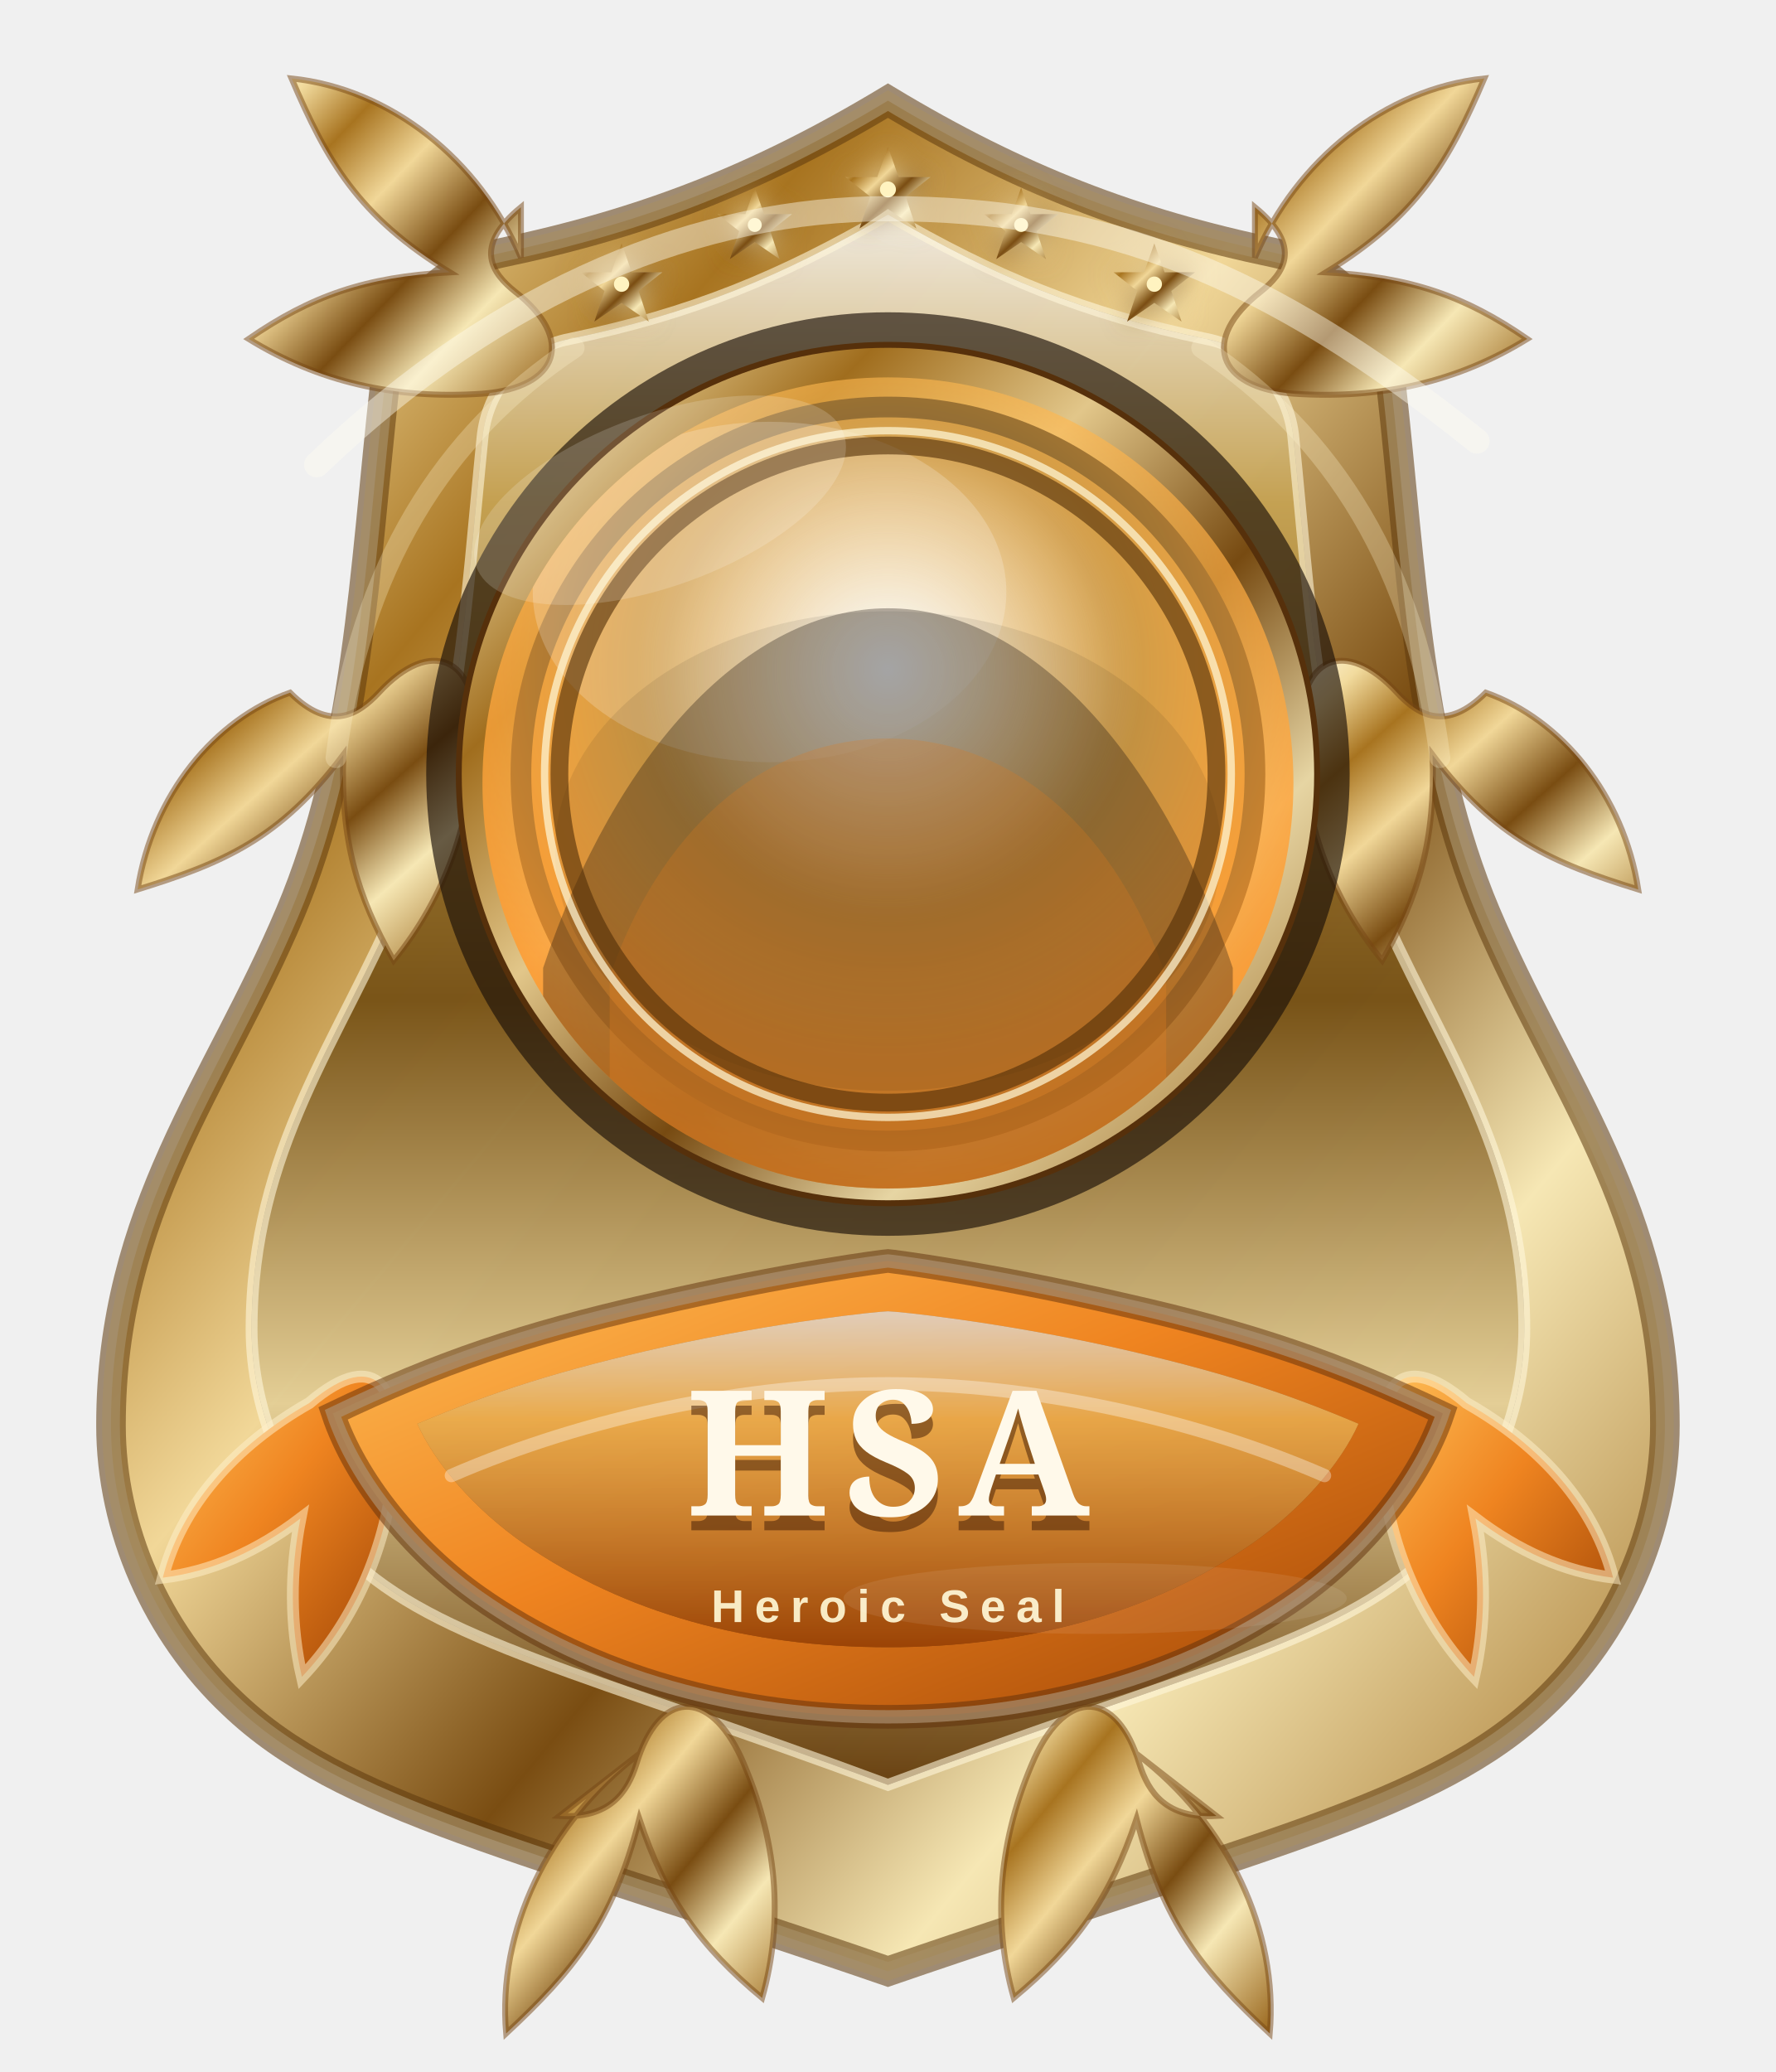
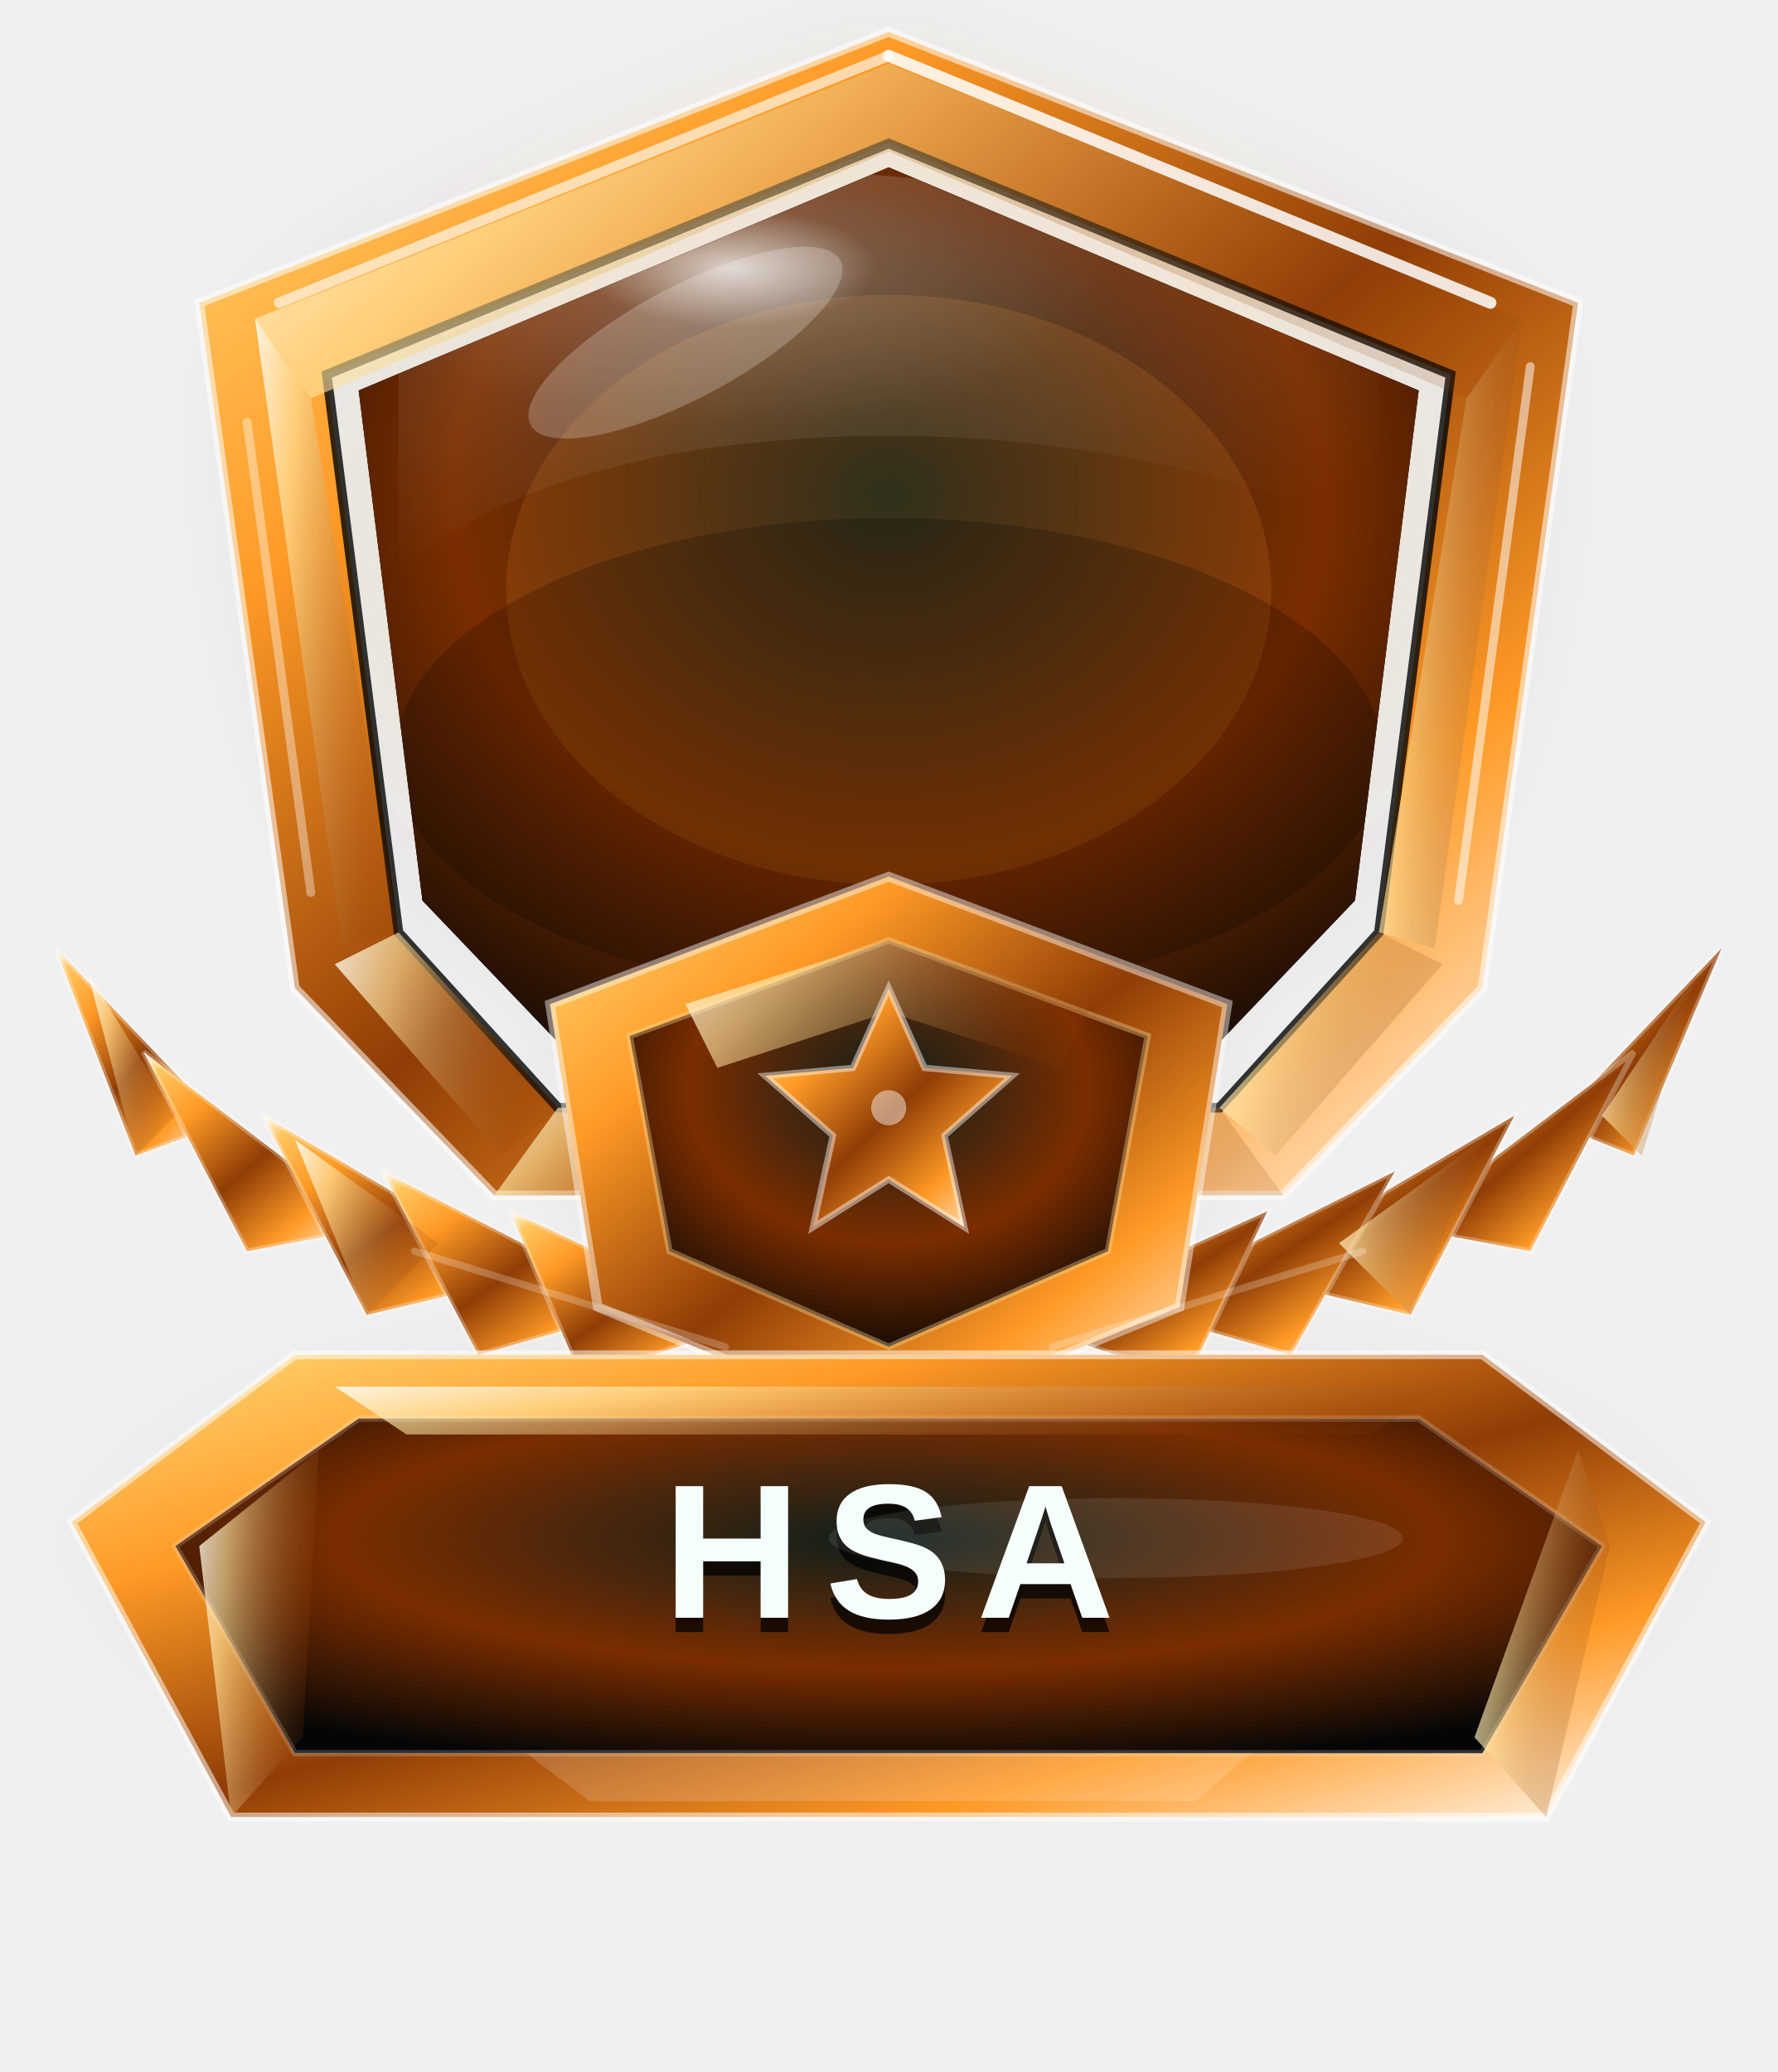
- <svg xmlns="http://www.w3.org/2000/svg" viewBox="0 0 1200 1400" width="1200" height="1400" role="img" aria-labelledby="badge-hsa-title badge-hsa-desc">
+ <svg xmlns="http://www.w3.org/2000/svg" viewBox="0 0 223 260" width="223" height="260" role="img" aria-labelledby="badge-hsa-title badge-hsa-desc">
  <defs>
    <linearGradient id="badge-hsa-outerMetal" x1="0" y1="0" x2="1" y2="1">
-       <stop offset="0" stop-color="#fff7dc" />
-       <stop offset="0.1" stop-color="#f2db9e" />
-       <stop offset="0.24" stop-color="#a87420" />
-       <stop offset="0.4" stop-color="#f1d798" />
-       <stop offset="0.58" stop-color="#7a4d12" />
-       <stop offset="0.75" stop-color="#f6e7b4" />
-       <stop offset="1" stop-color="#98651b" />
+       <stop offset="0" stop-color="#ffffff" />
+       <stop offset="0.08" stop-color="#ffc65f" />
+       <stop offset="0.26" stop-color="#ff9a26" />
+       <stop offset="0.52" stop-color="#8f3d06" />
+       <stop offset="0.76" stop-color="#ff9a26" />
+       <stop offset="1" stop-color="#ffffff" />
    </linearGradient>
-     <linearGradient id="badge-hsa-innerMetal" x1="0" y1="0" x2="0" y2="1">
-       <stop offset="0" stop-color="#fffaf0" />
-       <stop offset="0.18" stop-color="#d0ab57" />
-       <stop offset="0.5" stop-color="#7c5516" />
-       <stop offset="0.76" stop-color="#f1db9f" />
-       <stop offset="1" stop-color="#6c4310" />
+     <linearGradient id="badge-hsa-edgeMetal" x1="0" y1="0" x2="0" y2="1">
+       <stop offset="0" stop-color="#ffffff" stop-opacity="0.95" />
+       <stop offset="0.22" stop-color="#ffc65f" stop-opacity="0.9" />
+       <stop offset="0.6" stop-color="#ff9a26" stop-opacity="0.82" />
+       <stop offset="1" stop-color="#8f3d06" stop-opacity="1" />
    </linearGradient>
-     <linearGradient id="badge-hsa-accentRibbon" x1="0" y1="0" x2="1" y2="1">
-       <stop offset="0" stop-color="#ffbf57" />
-       <stop offset="0.45" stop-color="#ef8420" />
-       <stop offset="1" stop-color="#9d4304" />
+     <linearGradient id="badge-hsa-facetMetal" x1="0" y1="0" x2="1" y2="0.3">
+       <stop offset="0" stop-color="#ffffff" stop-opacity="0.82" />
+       <stop offset="0.3" stop-color="#ffe6a2" stop-opacity="0.62" />
+       <stop offset="1" stop-color="#8f3d06" stop-opacity="0.16" />
    </linearGradient>
-     <linearGradient id="badge-hsa-accentRibbonEdge" x1="0" y1="0" x2="0" y2="1">
-       <stop offset="0" stop-color="#ffffff" stop-opacity="0.75" />
-       <stop offset="0.32" stop-color="#ffbf57" stop-opacity="0.85" />
-       <stop offset="1" stop-color="#9d4304" />
-     </linearGradient>
-     <radialGradient id="badge-hsa-photoBackdrop" cx="50%" cy="36%" r="70%">
-       <stop offset="0" stop-color="#f5fbff" />
-       <stop offset="0.45" stop-color="#ffbf57" stop-opacity="0.55" />
-       <stop offset="1" stop-color="#ff8a1e" />
+     <radialGradient id="badge-hsa-innerPanel" cx="50%" cy="36%" r="70%">
+       <stop offset="0" stop-color="#0f1f1b" />
+       <stop offset="0.55" stop-color="#7b2d00" />
+       <stop offset="1" stop-color="#030506" />
    </radialGradient>
-     <radialGradient id="badge-hsa-haloGlow" cx="50%" cy="48%" r="40%">
-       <stop offset="0" stop-color="#ffb347" stop-opacity="0.65" />
-       <stop offset="0.7" stop-color="#ffb347" stop-opacity="0.18" />
+     <radialGradient id="badge-hsa-photoGlow" cx="50%" cy="42%" r="52%">
+       <stop offset="0" stop-color="#c76500" stop-opacity="0.32" />
+       <stop offset="0.55" stop-color="#ff9a26" stop-opacity="0.12" />
+       <stop offset="1" stop-color="#000000" stop-opacity="0" />
+     </radialGradient>
+     <radialGradient id="badge-hsa-glassShine" cx="34%" cy="24%" r="82%">
+       <stop offset="0" stop-color="#ffffff" stop-opacity="0.78" />
+       <stop offset="0.18" stop-color="#ffffff" stop-opacity="0.22" />
+       <stop offset="0.48" stop-color="#ffffff" stop-opacity="0.08" />
      <stop offset="1" stop-color="#ffffff" stop-opacity="0" />
    </radialGradient>
-     <radialGradient id="badge-hsa-glassShine" cx="38%" cy="28%" r="66%">
-       <stop offset="0" stop-color="#ffffff" stop-opacity="0.95" />
-       <stop offset="0.22" stop-color="#ffffff" stop-opacity="0.28" />
-       <stop offset="0.6" stop-color="#ffffff" stop-opacity="0.06" />
-       <stop offset="1" stop-color="#ffffff" stop-opacity="0" />
-     </radialGradient>
-     <filter id="badge-hsa-softGlow" x="-20%" y="-20%" width="140%" height="140%">
-       <feGaussianBlur stdDeviation="24" result="blur" />
-       <feColorMatrix in="blur" type="matrix" values="1 0 0 0 0  0 1 0 0 0  0 0 1 0 0  0 0 0 0.95 0" />
-     </filter>
-     <filter id="badge-hsa-specularGlow" x="-20%" y="-20%" width="140%" height="140%">
-       <feGaussianBlur stdDeviation="9" result="blur" />
-       <feMerge>
-         <feMergeNode in="blur" />
-         <feMergeNode in="SourceGraphic" />
-       </feMerge>
+     <filter id="badge-hsa-softGlow" x="-30%" y="-30%" width="160%" height="160%">
+       <feGaussianBlur stdDeviation="6" />
    </filter>
    <clipPath id="badge-hsa-photoClip">
-       <path id="badge-hsa-photo-shape" d="M600 255c151.2 0 274 122.8 274 274S751.2 803 600 803 326 680.2 326 529 448.8 255 600 255Z" />
+       <path d="M111.5 21 L178 49 L170 113 L148 136 L128 136 L121 118 L102 118 L95 136 L75 136 L53 113 L45 49 Z" />
    </clipPath>
-     <path id="badge-hsa-outerShield" d="M600 68c88 53 166 83 262 103 42 9 74 46 78 89 14 126 18 248 64 357 49 116 121 201 121 346 0 70-31 140-82 188-74 71-193 95-443 181C350 1246 231 1222 157 1151c-51-48-82-118-82-188 0-145 72-230 121-346 46-109 50-231 64-357 4-43 36-80 78-89 96-20 174-50 262-103Z" />
-     <path id="badge-hsa-innerShield" d="M600 145c72 42 133 67 215 84 32 6 56 34 59 67 11 109 16 216 55 309 41 98 101 171 101 293 0 57-25 114-66 154-59 57-159 78-364 154-205-76-305-97-364-154-41-40-66-97-66-154 0-122 60-195 101-293 39-93 44-200 55-309 3-33 27-61 59-67 82-17 143-42 215-84Z" />
-     <path id="badge-hsa-ribbonShape" d="M225 955c71-34 130-54 214-73 95-22 160-30 161-30 1 0 66 8 161 30 84 19 143 39 214 73-15 45-54 93-98 124-78 55-177 81-277 81s-199-26-277-81c-44-31-83-79-98-124Z" />
-     <path id="badge-hsa-ribbonInner" d="M282 962c52-22 96-36 167-52 77-17 145-24 151-24s74 7 151 24c71 16 115 30 167 52-12 27-39 58-72 81-68 47-152 70-246 70s-178-23-246-70c-33-23-60-54-72-81Z" />
-     <path id="badge-hsa-scrollWingLeft" d="M209 948c-51 29-87 70-99 118 33-4 64-18 93-40-7 36-7 72 1 107 33-35 54-80 61-130 9-64-9-95-56-55Z" />
-     <path id="badge-hsa-scrollWingRight" d="M991 948c51 29 87 70 99 118-33-4-64-18-93-40 7 36 7 72-1 107-33-35-54-80-61-130-9-64 9-95 56-55Z" />
-     <g id="badge-hsa-starCluster">
-       <path d="M0-24 6-7 24-7 10 4 16 22 0 11-16 22-10 4-24-7-6-7Z" />
-       <circle cy="0" r="4.5" fill="#fff3c0" />
-     </g>
+     <path id="badge-hsa-frameOuter" d="M111.5 4 L198 38 L186 124 L161 150 L134 150 L128 131 L95 131 L89 150 L62 150 L37 124 L25 38 Z" />
+     <path id="badge-hsa-frameInner" d="M111.5 18 L182 47 L173 117 L153 139 L127 139 L121 121 L102 121 L96 139 L70 139 L50 117 L41 47 Z" />
+     <path id="badge-hsa-nameplateOuter" d="M37 170 L186 170 L214 191 L194 228 L29 228 L9 191 Z" />
+     <path id="badge-hsa-nameplateInner" d="M45 178 L178 178 L201 194 L186 220 L37 220 L22 194 Z" />
+     <path id="badge-hsa-crestOuter" d="M111.5 110 L154 126 L148 164 L111.5 179 L75 164 L69 126 Z" />
+     <path id="badge-hsa-crestInner" d="M111.5 118 L144 130 L139 157 L111.5 169 L84 157 L79 130 Z" />
+     <path id="badge-hsa-star" d="M111.5 124 L116 134 L127 135 L118.5 142.5 L121 154 L111.5 148 L102 154 L104.5 142.5 L96 135 L107 134 Z" />
+     <path id="badge-hsa-leafLeftA" d="M7 119 L28 141 L17 145 Z" />
+     <path id="badge-hsa-leafLeftB" d="M18 132 L47 154 L31 157 Z" />
+     <path id="badge-hsa-leafLeftC" d="M33 140 L67 160 L46 165 Z" />
+     <path id="badge-hsa-leafLeftD" d="M48 147 L81 164 L60 170 Z" />
+     <path id="badge-hsa-leafLeftE" d="M64 152 L94 166 L73 173 Z" />
+     <path id="badge-hsa-leafRightA" d="M216 119 L205 145 L195 141 Z" />
+     <path id="badge-hsa-leafRightB" d="M205 132 L192 157 L176 154 Z" />
+     <path id="badge-hsa-leafRightC" d="M190 140 L177 165 L156 160 Z" />
+     <path id="badge-hsa-leafRightD" d="M175 147 L162 170 L141 164 Z" />
+     <path id="badge-hsa-leafRightE" d="M159 152 L149 173 L128 166 Z" />
  </defs>
-   <g id="glow">
-     <path d="M600 116c56 35 124 61 214 80 35 7 60 36 63 71 10 111 17 224 58 322 43 104 104 177 104 300 0 64-27 121-72 164-68 65-181 91-367 160-186-69-299-95-367-160-45-43-72-100-72-164 0-123 61-196 104-300 41-98 48-211 58-322 3-35 28-64 63-71 90-19 158-45 214-80Z" fill="url(#badge-hsa-haloGlow)" filter="url(#badge-hsa-softGlow)" />
+   <g id="badge-hsa-glowGroup" filter="url(#badge-hsa-softGlow)">
+     <use href="#badge-hsa-frameOuter" fill="url(#badge-hsa-photoGlow)" />
+     <use href="#badge-hsa-nameplateOuter" fill="url(#badge-hsa-photoGlow)" />
+     <use href="#badge-hsa-crestOuter" fill="url(#badge-hsa-photoGlow)" />
  </g>
-   <g id="frame">
-     <use href="#badge-hsa-outerShield" fill="url(#badge-hsa-outerMetal)" />
-     <use href="#badge-hsa-outerShield" fill="none" stroke="#fff7cf" stroke-width="12" stroke-opacity="0.7" />
-     <use href="#badge-hsa-outerShield" fill="none" stroke="#5e390e" stroke-width="20" stroke-opacity="0.55" />
-     <use href="#badge-hsa-innerShield" fill="#20140b" fill-opacity="0.62" />
-     <use href="#badge-hsa-innerShield" fill="url(#badge-hsa-innerMetal)" fill-opacity="0.9" />
-     <use href="#badge-hsa-innerShield" fill="none" stroke="#fff6da" stroke-width="8" stroke-opacity="0.6" />
-     <g id="ornaments" fill="url(#badge-hsa-outerMetal)" stroke="#774715" stroke-opacity="0.5" stroke-width="4">
-       <path d="M196 468c-51 18-93 69-103 133 58-18 96-34 139-91-2 57 9 95 34 139 35-43 53-94 55-153 2-52-30-66-65-28-14 15-33 27-60 0Z" />
-       <path d="M1004 468c51 18 93 69 103 133-58-18-96-34-139-91 2 57-9 95-34 139-35-43-53-94-55-153-2-52 30-66 65-28 14 15 33 27 60 0Z" />
-       <path d="M352 174c-28-66-88-114-155-121 24 56 45 93 107 131-57 3-94 16-136 45 47 29 99 41 158 37 52-4 63-37 22-69-15-12-29-30 4-57Z" />
-       <path d="M848 174c28-66 88-114 155-121-24 56-45 93-107 131 57 3 94 16 136 45-47 29-99 41-158 37-52-4-63-37-22-69 15-12 29-30-4-57Z" />
-       <path d="M432 1185c-62 47-96 120-90 189 45-42 72-74 90-145 18 54 41 86 83 121 15-53 10-108-14-162-22-48-56-46-71 4-6 19-18 37-52 35Z" />
-       <path d="M768 1185c62 47 96 120 90 189-45-42-72-74-90-145-18 54-41 86-83 121-15-53-10-108 14-162 22-48 56-46 71 4 6 19 18 37 52 35Z" />
-     </g>
-     <path d="M600 211c172 0 312 140 312 312S772 835 600 835 288 695 288 523 428 211 600 211Z" fill="#1b1008" fill-opacity="0.65" />
-     <path d="M600 231c161 0 292 131 292 292S761 815 600 815 308 684 308 523 439 231 600 231Z" fill="#56300b" />
-     <path d="M600 235c159 0 288 129 288 288S759 811 600 811 312 682 312 523 441 235 600 235Z" fill="url(#badge-hsa-outerMetal)" fill-opacity="0.9" />
-     <path d="M600 268c141 0 255 114 255 255S741 778 600 778 345 664 345 523 459 268 600 268Z" fill="#110c08" />
-     <path d="M600 282c133 0 241 108 241 241S733 764 600 764 359 656 359 523 467 282 600 282Z" fill="url(#badge-hsa-photoBackdrop)" />
-   </g>
-   <g id="inset-photo-area">
-     <image id="badge-hsa-portrait-image" href="" x="326" y="255" width="548" height="548" preserveAspectRatio="xMidYMid slice" clip-path="url(#badge-hsa-photoClip)" />
+   <g id="badge-hsa-photoAreaGroup">
+     <image id="badge-hsa-portraitImage" href="" x="40" y="18" width="143" height="122" preserveAspectRatio="xMidYMid slice" clip-path="url(#badge-hsa-photoClip)" />
    <g clip-path="url(#badge-hsa-photoClip)">
-       <rect x="326" y="255" width="548" height="548" fill="url(#badge-hsa-photoBackdrop)" />
-       <ellipse cx="520" cy="400" rx="160" ry="115" fill="#ffffff" fill-opacity="0.2" />
-       <path d="M367 654c49-147 139-243 233-243s184 96 233 243v149H367Z" fill="#1f140d" fill-opacity="0.32" />
-       <path d="M412 660c33-97 102-161 188-161s155 64 188 161v143H412Z" fill="#ef8420" fill-opacity="0.26" />
-       <path d="M352 292c71-38 153-57 248-57 120 0 214 30 283 89v-89H352Z" fill="url(#badge-hsa-glassShine)" />
-       <ellipse cx="600" cy="575" rx="225" ry="162" fill="#000000" fill-opacity="0.08" />
-     </g>
-     <path d="M600 291c128 0 232 104 232 232S728 755 600 755 368 651 368 523 472 291 600 291Z" fill="none" stroke="#fff7d6" stroke-width="5" stroke-opacity="0.72" />
-     <path d="M600 301c122 0 222 100 222 222S722 745 600 745 378 645 378 523 478 301 600 301Z" fill="none" stroke="#512d08" stroke-width="12" stroke-opacity="0.6" />
-   </g>
-   <g id="stars" fill="url(#badge-hsa-outerMetal)" filter="url(#badge-hsa-specularGlow)">
-     <g transform="translate(420 192) scale(1.15)">
-       <use href="#badge-hsa-starCluster" />
-     </g>
-     <g transform="translate(510 152) scale(1.05)">
-       <use href="#badge-hsa-starCluster" />
-     </g>
-     <g transform="translate(600 128) scale(1.2)">
-       <use href="#badge-hsa-starCluster" />
-     </g>
-     <g transform="translate(690 152) scale(1.05)">
-       <use href="#badge-hsa-starCluster" />
-     </g>
-     <g transform="translate(780 192) scale(1.15)">
-       <use href="#badge-hsa-starCluster" />
+       <rect x="40" y="18" width="143" height="122" fill="#000000" />
+       <rect x="40" y="18" width="143" height="122" fill="url(#badge-hsa-innerPanel)" />
+       <ellipse cx="111.5" cy="74" rx="48" ry="37" fill="#ff9a26" fill-opacity="0.14" />
+       <ellipse cx="111.5" cy="95" rx="62" ry="30" fill="#000000" fill-opacity="0.2" />
+       <path d="M50 31 C78 18 117 17 173 36 L173 67 C146 55 113 52 84 57 C69 60 57 65 50 72 Z" fill="url(#badge-hsa-glassShine)" />
    </g>
  </g>
-   <g id="ribbon">
-     <use href="#badge-hsa-scrollWingLeft" fill="url(#badge-hsa-accentRibbon)" />
-     <use href="#badge-hsa-scrollWingLeft" fill="none" stroke="#fff0cb" stroke-width="8" stroke-opacity="0.52" />
-     <use href="#badge-hsa-scrollWingRight" fill="url(#badge-hsa-accentRibbon)" />
-     <use href="#badge-hsa-scrollWingRight" fill="none" stroke="#fff0cb" stroke-width="8" stroke-opacity="0.52" />
-     <use href="#badge-hsa-ribbonShape" fill="url(#badge-hsa-accentRibbon)" />
-     <use href="#badge-hsa-ribbonShape" fill="none" stroke="#fff7db" stroke-width="9" stroke-opacity="0.66" />
-     <use href="#badge-hsa-ribbonShape" fill="none" stroke="#5e2f0a" stroke-width="16" stroke-opacity="0.5" />
-     <use href="#badge-hsa-ribbonInner" fill="#2c160a" fill-opacity="0.4" />
-     <use href="#badge-hsa-ribbonInner" fill="url(#badge-hsa-accentRibbonEdge)" fill-opacity="0.9" />
-     <path d="M305 997c92-40 201-62 295-62s203 22 295 62" fill="none" stroke="#ffffff" stroke-opacity="0.34" stroke-width="9" stroke-linecap="round" />
+   <g id="badge-hsa-frameGroup">
+     <path d="M111.5 4 L198 38 L186 124 L161 150 L134 150 L128 131 L95 131 L89 150 L62 150 L37 124 L25 38 Z M111.5 18 L182 47 L173 117 L153 139 L127 139 L121 121 L102 121 L96 139 L70 139 L50 117 L41 47 Z" fill="url(#badge-hsa-outerMetal)" fill-rule="evenodd" />
+     <use href="#badge-hsa-frameOuter" fill="none" stroke="#ffffff" stroke-opacity="0.55" stroke-width="1.2" />
+     <use href="#badge-hsa-frameInner" fill="none" stroke="#020403" stroke-opacity="0.8" stroke-width="1.2" />
+     <path d="M111.5 8 L191 40 L184 50 L111.5 19 L39 50 L32 40 Z" fill="url(#badge-hsa-facetMetal)" />
+     <path d="M184 50 L191 40 L180 119 L173 117 Z" fill="url(#badge-hsa-facetMetal)" />
+     <path d="M39 50 L32 40 L43 119 L50 117 Z" fill="url(#badge-hsa-facetMetal)" />
+     <path d="M173 117 L181 121 L160 145 L153 139 Z" fill="url(#badge-hsa-facetMetal)" />
+     <path d="M50 117 L42 121 L63 145 L70 139 Z" fill="url(#badge-hsa-facetMetal)" />
+     <path d="M96 139 L89 150 L62 150 L70 139 Z" fill="url(#badge-hsa-facetMetal)" />
+     <path d="M127 139 L134 150 L161 150 L153 139 Z" fill="url(#badge-hsa-facetMetal)" />
  </g>
-   <g id="label-text">
-     <text id="badge-hsa-badge-label-shadow" x="600" y="1024" text-anchor="middle" font-family="'Cinzel Decorative', 'Trajan Pro', 'Georgia', serif" font-size="118" font-weight="700" letter-spacing="10" fill="#4c2308" fill-opacity="0.55" transform="translate(0 10)">HSA</text>
-     <text id="badge-hsa-badge-label" x="600" y="1024" text-anchor="middle" font-family="'Cinzel Decorative', 'Trajan Pro', 'Georgia', serif" font-size="118" font-weight="700" letter-spacing="10" fill="#fff9ea">HSA</text>
-     <text id="badge-hsa-badge-subtitle" x="600" y="1096" text-anchor="middle" font-family="'Montserrat', 'Arial', sans-serif" font-size="31" font-weight="600" letter-spacing="7" fill="#fff7d4" fill-opacity="0.92">Heroic Seal</text>
+   <g id="badge-hsa-laurelsGroup">
+     <g fill="url(#badge-hsa-outerMetal)" stroke="#ffffff" stroke-opacity="0.28" stroke-width="0.7">
+       <use href="#badge-hsa-leafLeftA" />
+       <use href="#badge-hsa-leafLeftB" />
+       <use href="#badge-hsa-leafLeftC" />
+       <use href="#badge-hsa-leafLeftD" />
+       <use href="#badge-hsa-leafLeftE" />
+       <use href="#badge-hsa-leafRightA" />
+       <use href="#badge-hsa-leafRightB" />
+       <use href="#badge-hsa-leafRightC" />
+       <use href="#badge-hsa-leafRightD" />
+       <use href="#badge-hsa-leafRightE" />
+     </g>
+     <g fill="url(#badge-hsa-facetMetal)">
+       <path d="M11 122 L22 140 L17 145 Z" />
+       <path d="M213 122 L206 145 L201 140 Z" />
+       <path d="M37 143 L55 156 L46 165 Z" />
+       <path d="M186 143 L177 165 L168 156 Z" />
+     </g>
  </g>
-   <g id="highlights" pointer-events="none">
-     <path d="M214 314c126-121 261-173 386-173 146 0 256 43 398 157" fill="none" stroke="#fffdf3" stroke-opacity="0.43" stroke-width="17" stroke-linecap="round" />
-     <path d="M227 512c16-128 72-218 161-277" fill="none" stroke="#fff3cf" stroke-opacity="0.28" stroke-width="14" stroke-linecap="round" />
-     <path d="M973 512c-16-128-72-218-161-277" fill="none" stroke="#fff3cf" stroke-opacity="0.28" stroke-width="14" stroke-linecap="round" />
-     <ellipse cx="446" cy="338" rx="132" ry="58" transform="rotate(-20 446 338)" fill="#ffffff" fill-opacity="0.17" />
-     <ellipse cx="740" cy="1080" rx="170" ry="24" fill="#ffffff" fill-opacity="0.08" />
+   <g id="badge-hsa-crestGroup">
+     <path d="M111.5 110 L154 126 L148 164 L111.5 179 L75 164 L69 126 Z" fill="url(#badge-hsa-outerMetal)" />
+     <use href="#badge-hsa-crestOuter" fill="none" stroke="#ffffff" stroke-opacity="0.45" stroke-width="1.2" />
+     <use href="#badge-hsa-crestInner" fill="url(#badge-hsa-innerPanel)" />
+     <use href="#badge-hsa-crestInner" fill="none" stroke="#ffe6a2" stroke-opacity="0.35" stroke-width="0.8" />
+     <path d="M86 126 L111.5 118 L137 126 L133 134 L111.5 127 L90 134 Z" fill="url(#badge-hsa-facetMetal)" />
+     <use href="#badge-hsa-star" fill="url(#badge-hsa-outerMetal)" />
+     <use href="#badge-hsa-star" fill="none" stroke="#ffffff" stroke-opacity="0.45" stroke-width="0.8" />
+     <circle cx="111.5" cy="139" r="2.2" fill="#ffffff" fill-opacity="0.45" />
+   </g>
+   <g id="badge-hsa-nameplateGroup">
+     <path d="M37 170 L186 170 L214 191 L194 228 L29 228 L9 191 Z M45 178 L178 178 L201 194 L186 220 L37 220 L22 194 Z" fill="url(#badge-hsa-outerMetal)" fill-rule="evenodd" />
+     <use href="#badge-hsa-nameplateOuter" fill="none" stroke="#ffffff" stroke-opacity="0.52" stroke-width="1.1" />
+     <use href="#badge-hsa-nameplateInner" fill="url(#badge-hsa-innerPanel)" />
+     <use href="#badge-hsa-nameplateInner" fill="none" stroke="#ffffff" stroke-opacity="0.18" stroke-width="0.8" />
+     <path d="M42 174 L181 174 L172 180 L51 180 Z" fill="url(#badge-hsa-facetMetal)" />
+     <path d="M25 194 L40 182 L38 218 L29 228 Z" fill="url(#badge-hsa-facetMetal)" />
+     <path d="M198 182 L202 194 L194 228 L185 218 Z" fill="url(#badge-hsa-facetMetal)" />
+     <path d="M111.5 220 L157 220 L150 226 L74 226 L66 220 Z" fill="#ffffff" fill-opacity="0.16" />
+   </g>
+   <g id="badge-hsa-labelGroup">
+     <text id="badge-hsa-labelShadow" x="111.5" y="203" text-anchor="middle" font-family="'Orbitron', 'Montserrat', 'Arial', sans-serif" font-size="24" font-weight="700" letter-spacing="3" fill="#000000" fill-opacity="0.72" transform="translate(0 1.8)">HSA</text>
+     <text id="badge-hsa-labelText" x="111.5" y="203" text-anchor="middle" font-family="'Orbitron', 'Montserrat', 'Arial', sans-serif" font-size="24" font-weight="700" letter-spacing="3" fill="#f5fffb">HSA</text>
+   </g>
+   <g id="badge-hsa-highlightsGroup" pointer-events="none">
+     <path d="M111.5 7 L187 38" stroke="#ffffff" stroke-opacity="0.85" stroke-width="1.5" stroke-linecap="round" />
+     <path d="M111.5 7 L35 38" stroke="#ffffff" stroke-opacity="0.62" stroke-width="1.3" stroke-linecap="round" />
+     <path d="M31 53 L39 112" stroke="#ffffff" stroke-opacity="0.38" stroke-width="1.1" stroke-linecap="round" />
+     <path d="M192 46 L183 113" stroke="#ffffff" stroke-opacity="0.52" stroke-width="1.1" stroke-linecap="round" />
+     <path d="M52 157 L91 169" stroke="#ffffff" stroke-opacity="0.23" stroke-width="0.9" stroke-linecap="round" />
+     <path d="M171 157 L132 169" stroke="#ffffff" stroke-opacity="0.23" stroke-width="0.9" stroke-linecap="round" />
+     <ellipse cx="86" cy="43" rx="22" ry="7" transform="rotate(-28 86 43)" fill="#ffffff" fill-opacity="0.22" />
+     <ellipse cx="140" cy="193" rx="36" ry="5" fill="#ffffff" fill-opacity="0.09" />
  </g>
</svg>
